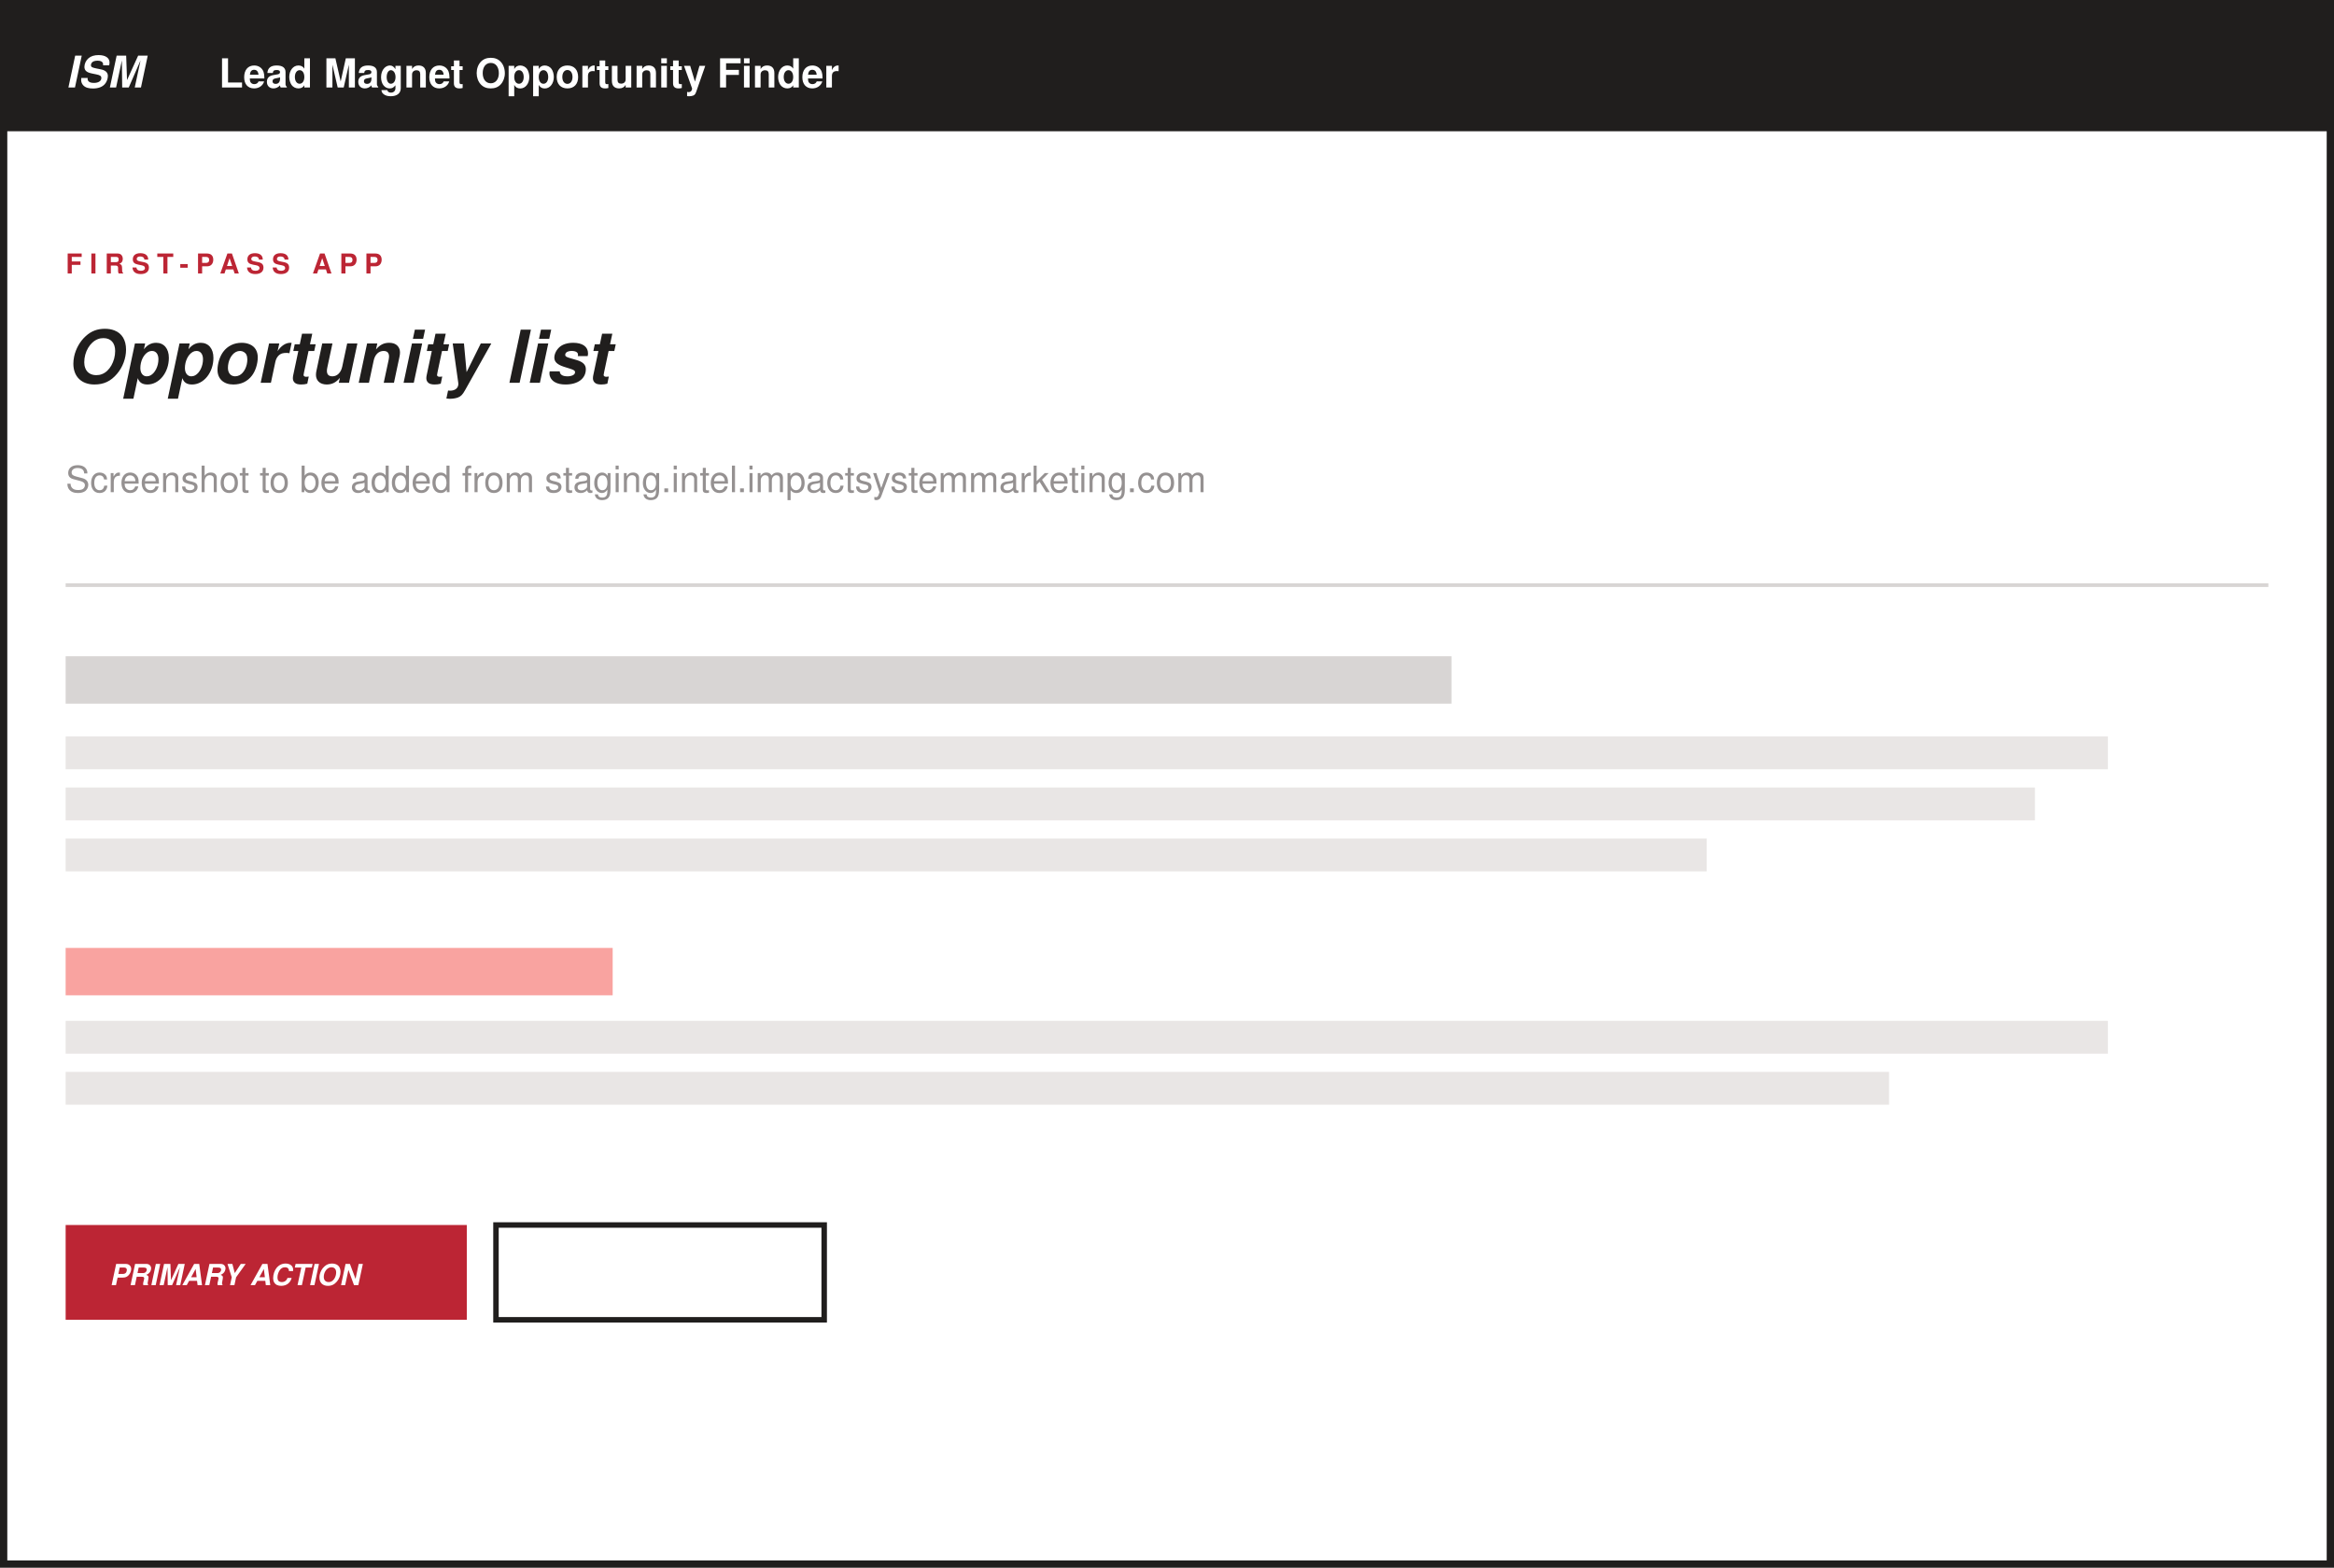
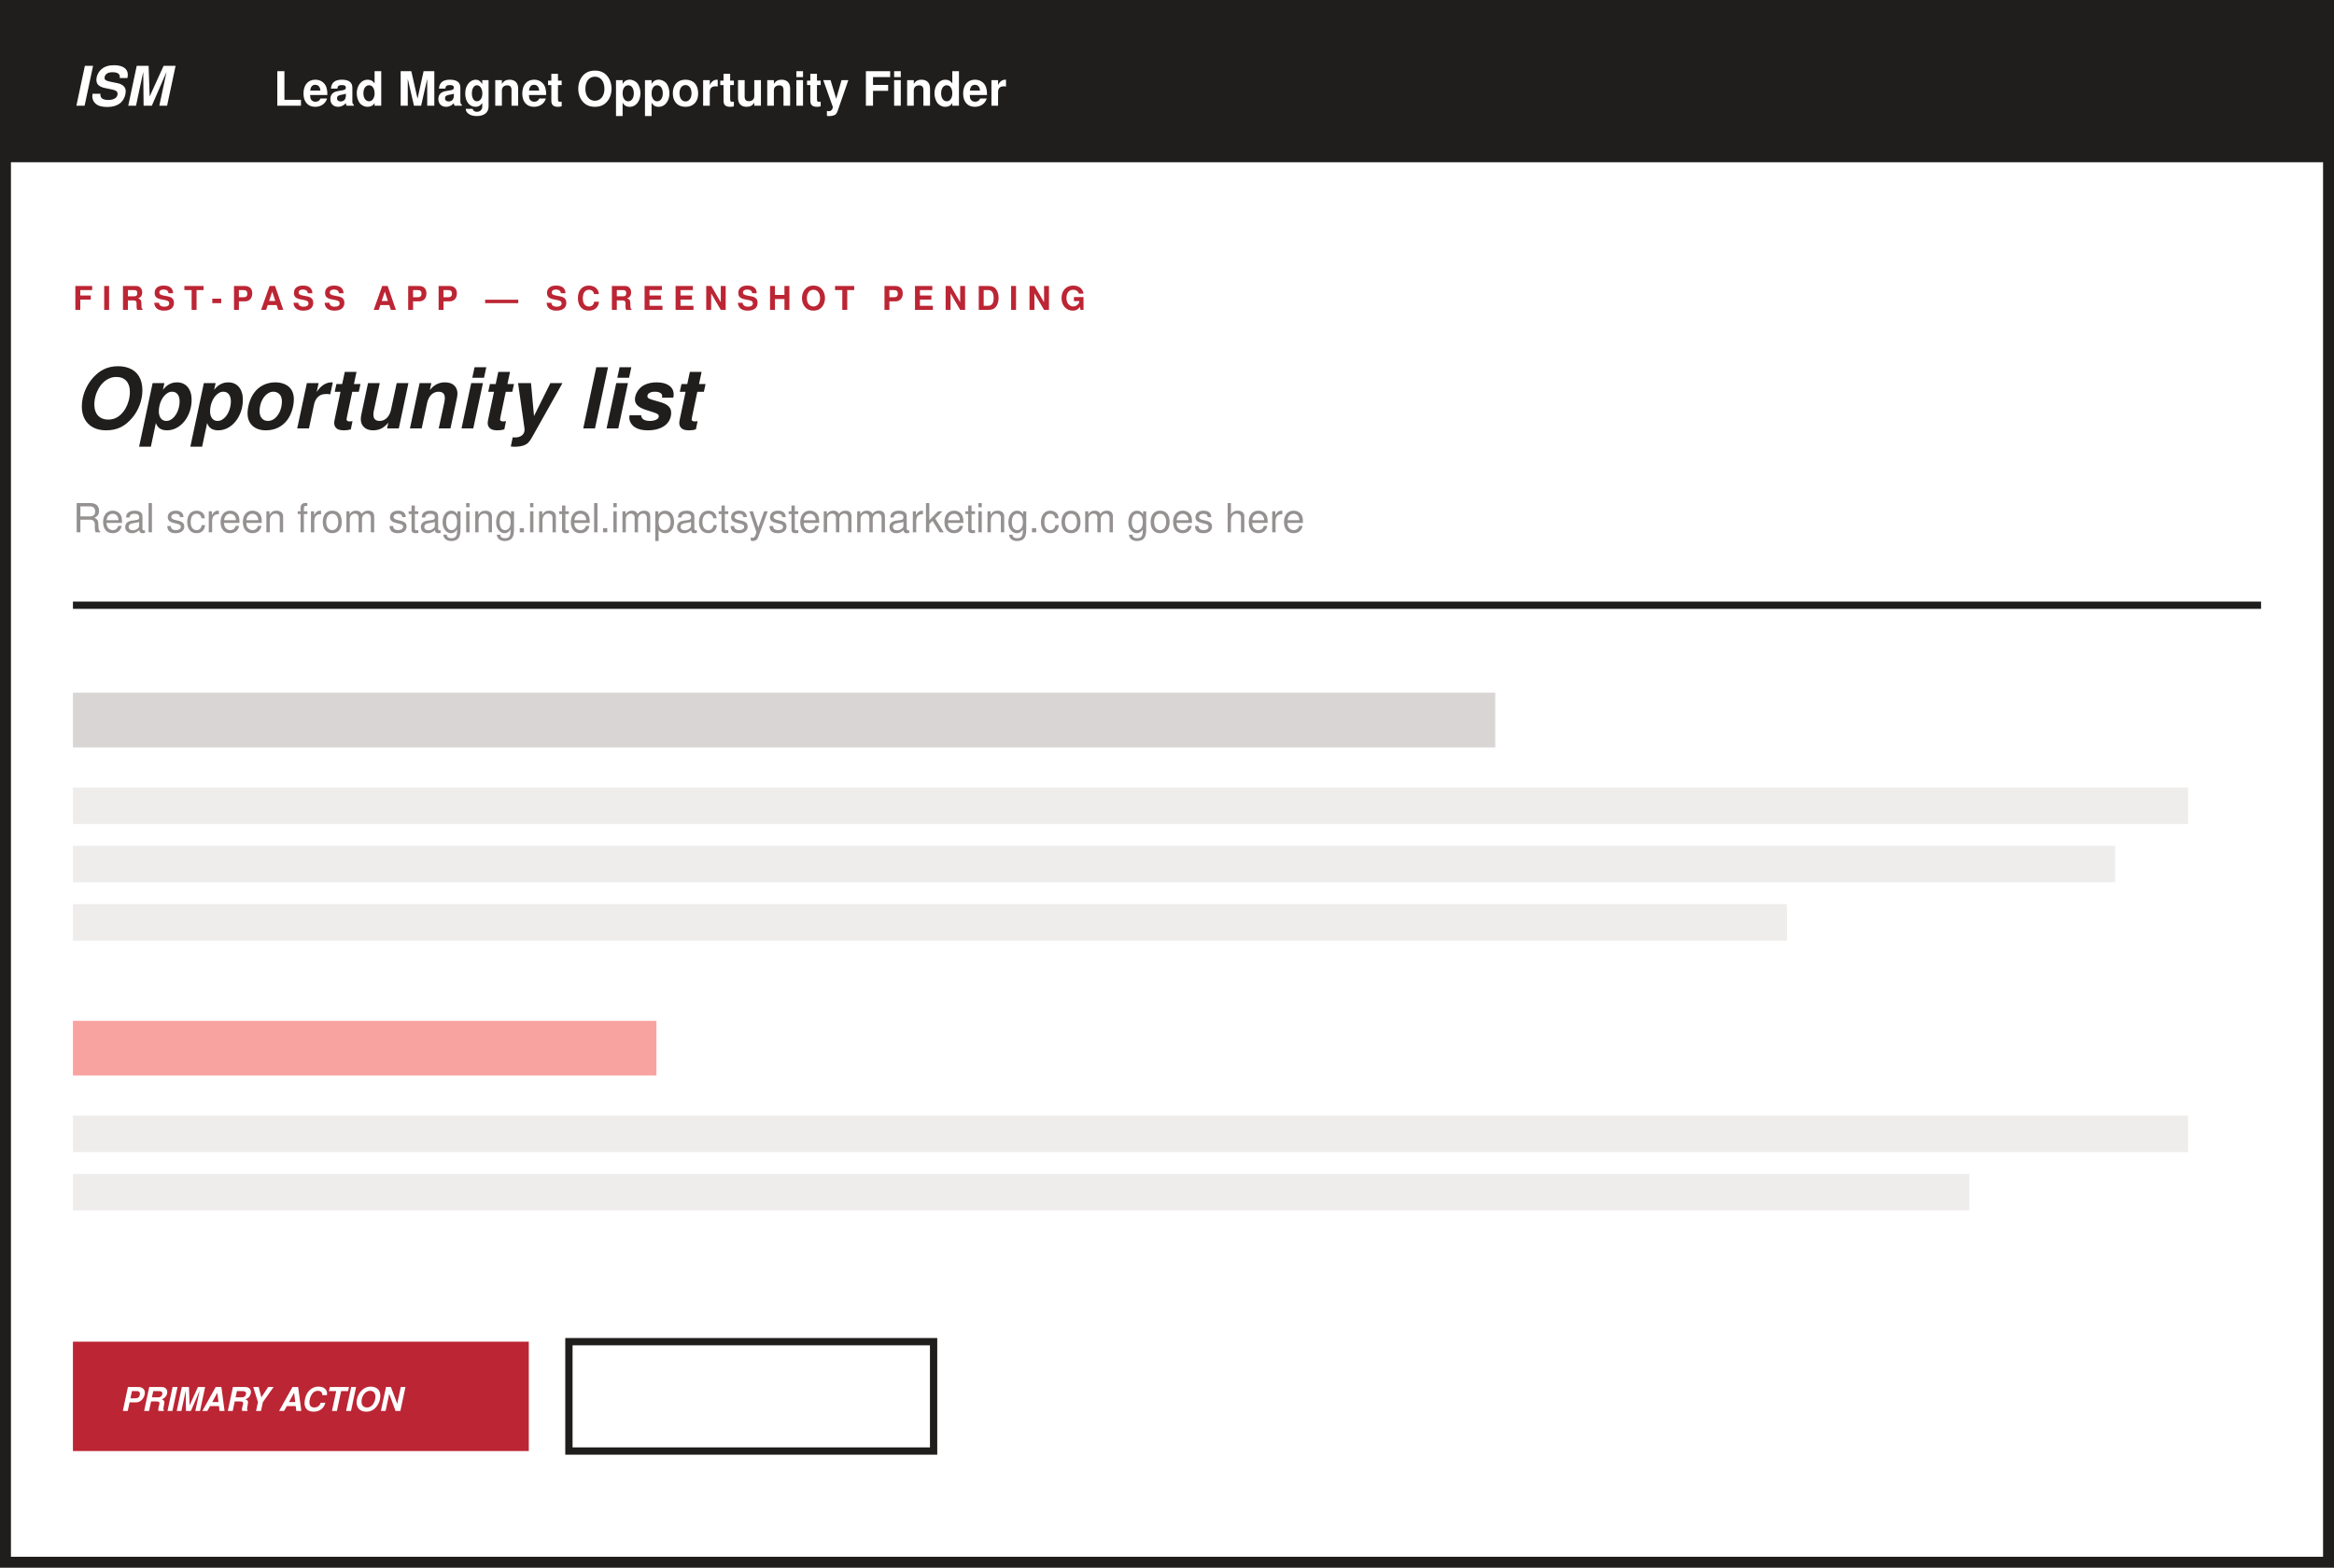
- <svg xmlns="http://www.w3.org/2000/svg" viewBox="0 0 1280 860" font-family="Archivo, Helvetica, Arial, sans-serif">
-   <rect width="1280" height="860" fill="#f6f2f2" />
-   <rect x="2" y="2" width="1276" height="856" fill="#ffffff" stroke="#201e1d" stroke-width="4" />
-   <rect x="2" y="2" width="1276" height="70" fill="#201e1d" />
-   <text x="36" y="48" fill="#ffffff" font-size="24" font-weight="900" font-style="italic">ISM</text>
-   <text x="120" y="48" fill="#ffffff" font-size="22" font-weight="700">Lead Magnet Opportunity Finder</text>
-   <text x="36" y="150" fill="#bc2534" font-size="15" font-weight="700" letter-spacing="4">FIRST-PASS APP</text>
-   <text x="36" y="210" fill="#201e1d" font-size="40" font-weight="800" font-style="italic">Opportunity list</text>
-   <text x="36" y="270" fill="#959191" font-size="20">Screenshot to be added from staging.intel.impactsystemmarketing.com</text>
-   <rect x="36" y="320" width="1208" height="2" fill="#d8d5d4" />
-   <rect x="36" y="360" width="760" height="26" fill="#d8d5d4" />
-   <rect x="36" y="404" width="1120" height="18" fill="#e9e6e5" />
-   <rect x="36" y="432" width="1080" height="18" fill="#e9e6e5" />
-   <rect x="36" y="460" width="900" height="18" fill="#e9e6e5" />
-   <rect x="36" y="520" width="300" height="26" fill="#f9a3a0" />
-   <rect x="36" y="560" width="1120" height="18" fill="#e9e6e5" />
-   <rect x="36" y="588" width="1000" height="18" fill="#e9e6e5" />
-   <rect x="36" y="672" width="220" height="52" fill="#bc2534" />
-   <text x="60" y="705" fill="#ffffff" font-size="16" font-weight="700" font-style="italic">PRIMARY ACTION</text>
-   <rect x="272" y="672" width="180" height="52" fill="#ffffff" stroke="#201e1d" stroke-width="3" />
+ <svg xmlns="http://www.w3.org/2000/svg" width="1280" height="860" viewBox="0 0 1280 860" preserveAspectRatio="xMidYMid meet" font-family="Archivo, Helvetica, Arial, sans-serif">
+   <rect width="1280" height="860" fill="#ffffff" />
+   <rect x="3" y="3" width="1274" height="854" fill="none" stroke="#201e1d" stroke-width="6" />
+   <rect x="3" y="3" width="1274" height="86" fill="#201e1d" />
+   <text x="40" y="58" fill="#ffffff" font-size="30" font-weight="900" font-style="italic">ISM</text>
+   <text x="150" y="58" fill="#ffffff" font-size="26" font-weight="700">Lead Magnet Opportunity Finder</text>
+   <text x="40" y="170" fill="#bc2534" font-size="18" font-weight="700" letter-spacing="5">FIRST-PASS APP  —  SCREENSHOT PENDING</text>
+   <text x="40" y="235" fill="#201e1d" font-size="46" font-weight="800" font-style="italic">Opportunity list</text>
+   <text x="40" y="292" fill="#959191" font-size="22">Real screen from staging.intel.impactsystemmarketing.com goes here</text>
+   <rect x="40" y="330" width="1200" height="4" fill="#201e1d" />
+   <rect x="40" y="380" width="780" height="30" fill="#d8d5d4" />
+   <rect x="40" y="432" width="1160" height="20" fill="#efecec" />
+   <rect x="40" y="464" width="1120" height="20" fill="#efecec" />
+   <rect x="40" y="496" width="940" height="20" fill="#efecec" />
+   <rect x="40" y="560" width="320" height="30" fill="#f9a3a0" />
+   <rect x="40" y="612" width="1160" height="20" fill="#efecec" />
+   <rect x="40" y="644" width="1040" height="20" fill="#efecec" />
+   <rect x="40" y="736" width="250" height="60" fill="#bc2534" />
+   <text x="66" y="774" fill="#ffffff" font-size="18" font-weight="700" font-style="italic">PRIMARY ACTION</text>
+   <rect x="312" y="736" width="200" height="60" fill="none" stroke="#201e1d" stroke-width="4" />
</svg>
